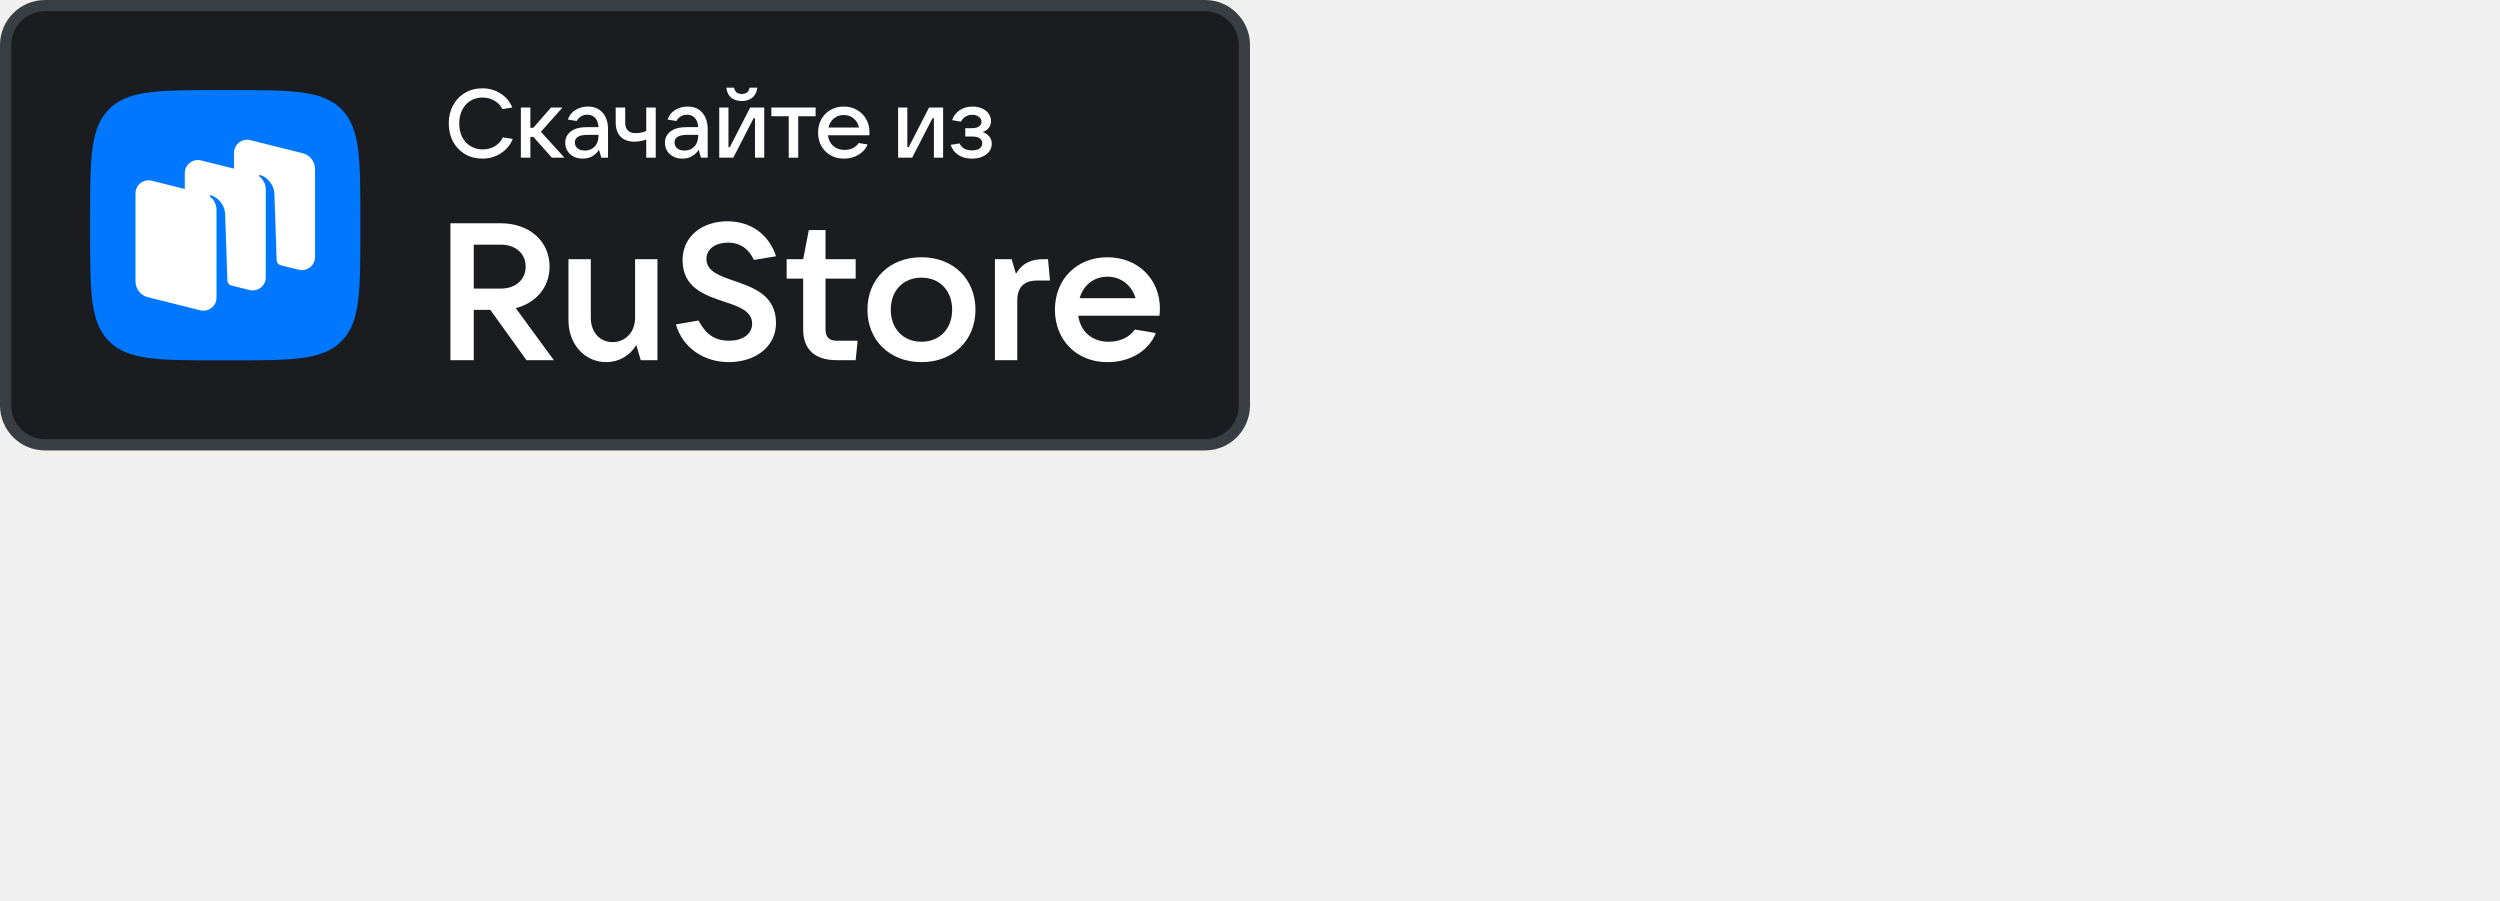
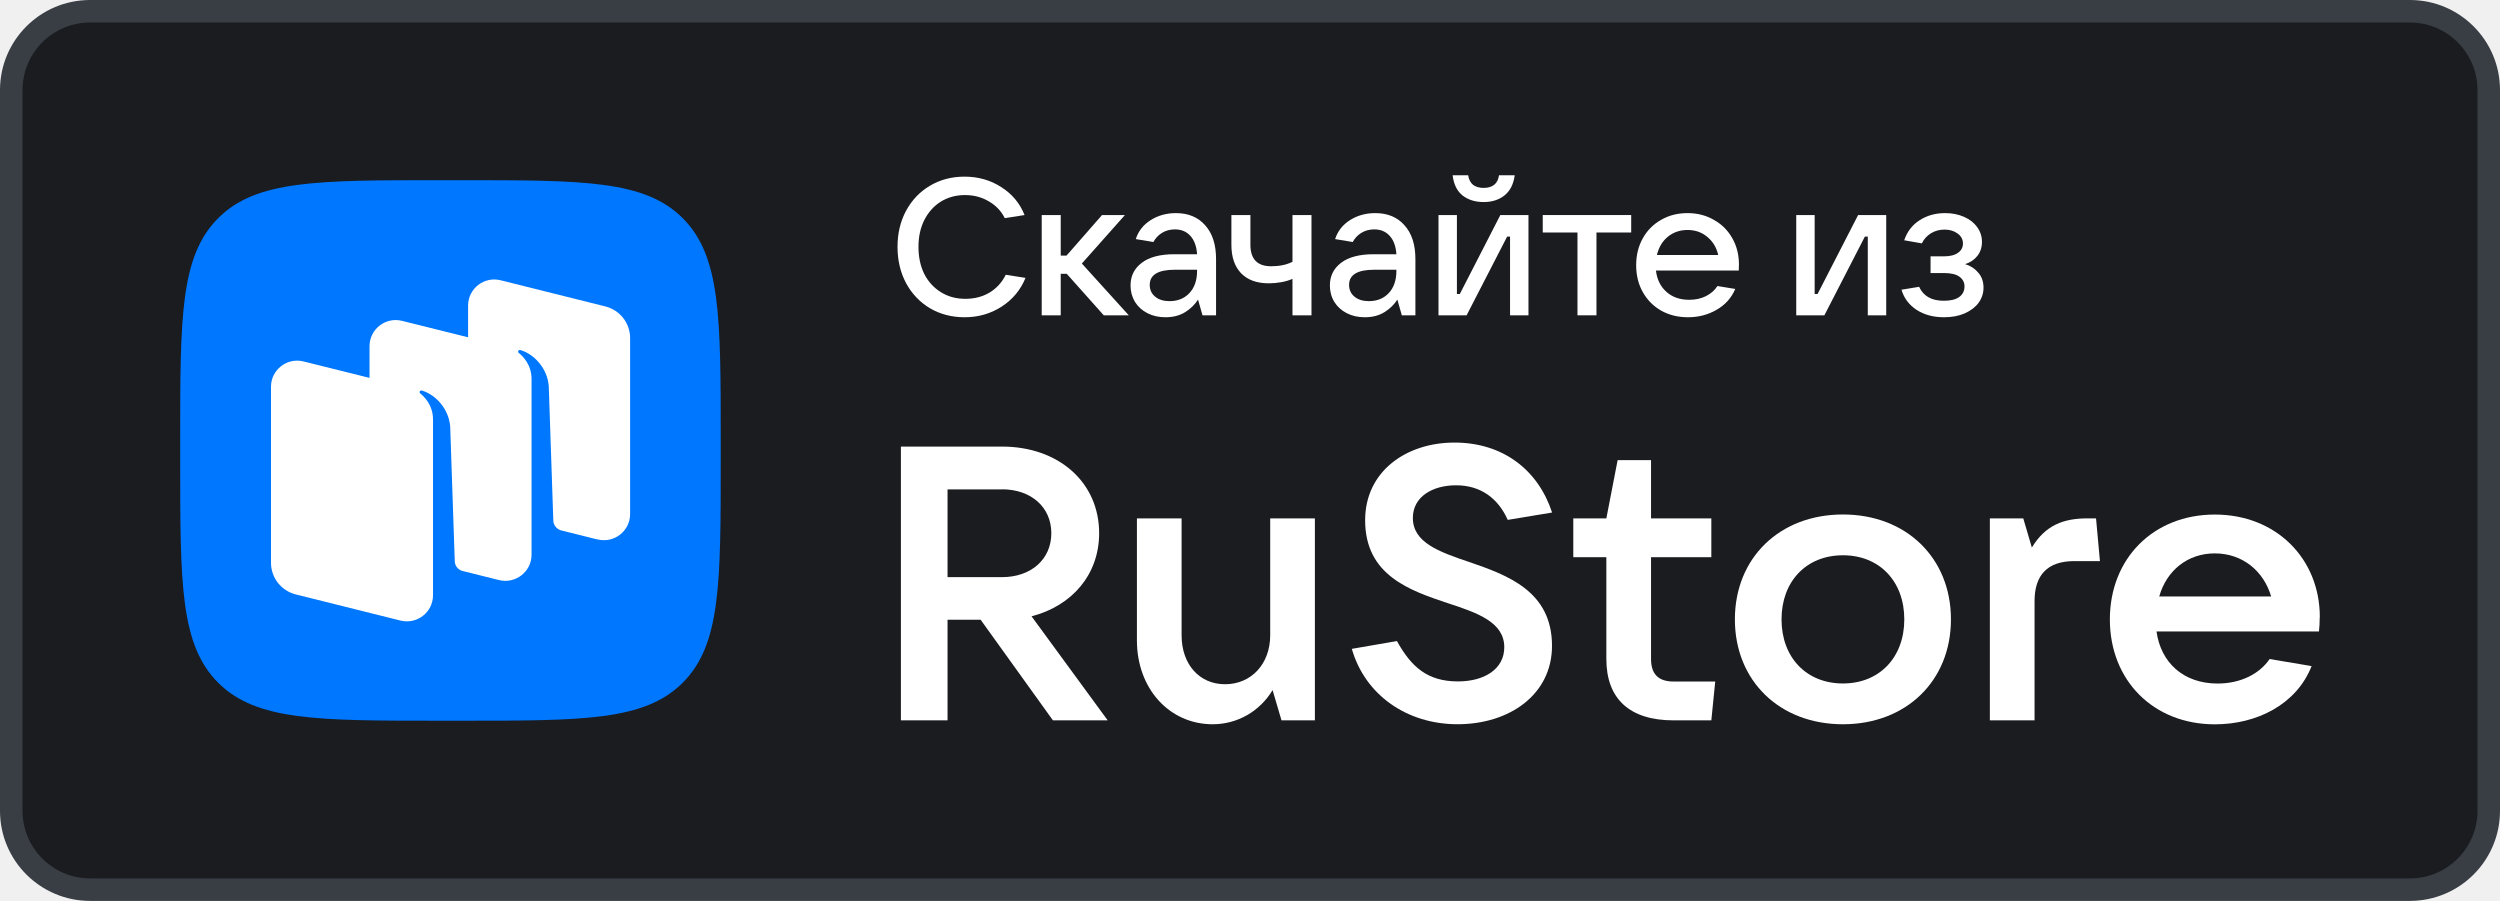
- <svg xmlns="http://www.w3.org/2000/svg" width="222px" height="80px" viewBox="0 0 222 80" version="1.1">
+ <svg xmlns="http://www.w3.org/2000/svg" width="111" height="40" viewBox="0 0 111 40" fill="none">
  <g clip-path="url(#clip0_9015_8085)">
    <rect x="0.5" y="0.5" width="110" height="39" rx="3.5" fill="#1A1C20" stroke="#393E45" />
    <path d="M45.798 27.365C47.608 26.898 48.802 25.501 48.802 23.675C48.802 21.416 47.006 19.828 44.487 19.828H40V31.984H42.071V27.515H43.539L46.75 31.984H49.182L45.798 27.361V27.365ZM44.487 21.725C45.783 21.725 46.679 22.52 46.679 23.675C46.679 24.831 45.783 25.625 44.487 25.625H42.071V21.729H44.487V21.725Z" fill="white" />
    <path d="M53.845 32.157C54.933 32.157 55.934 31.588 56.503 30.64L56.898 31.983H58.381V23.016H56.397V28.207C56.397 29.484 55.55 30.38 54.394 30.38C53.239 30.38 52.463 29.484 52.463 28.207V23.016H50.479V28.43C50.479 30.587 51.928 32.157 53.845 32.157Z" fill="white" />
    <path d="M64.715 32.156C67.012 32.156 68.909 30.846 68.909 28.674C68.909 26.242 66.925 25.534 65.216 24.947C63.887 24.499 62.731 24.085 62.731 22.997C62.731 22.048 63.612 21.547 64.648 21.547C65.736 21.547 66.511 22.116 66.944 23.083L68.913 22.756C68.292 20.858 66.722 19.65 64.58 19.65C62.438 19.65 60.612 20.926 60.612 23.098C60.612 25.549 62.596 26.219 64.305 26.788C65.615 27.217 66.79 27.631 66.79 28.738C66.79 29.706 65.909 30.255 64.734 30.255C63.386 30.255 62.664 29.619 62.024 28.463L60.021 28.809C60.608 30.861 62.472 32.156 64.715 32.156Z" fill="white" />
    <path d="M74.308 30.26C73.634 30.26 73.306 29.932 73.306 29.258V24.741H75.983V23.016H73.306V20.43H71.823L71.322 23.016H69.854V24.741H71.322V29.258C71.322 31.016 72.339 31.984 74.308 31.984H75.983L76.156 30.26H74.308Z" fill="white" />
    <path d="M81.826 32.157C84.638 32.157 86.622 30.226 86.622 27.5C86.622 24.774 84.638 22.843 81.826 22.843C79.013 22.843 77.029 24.774 77.029 27.5C77.029 30.226 79.013 32.157 81.826 32.157ZM81.826 30.346C80.203 30.346 79.1 29.19 79.1 27.5C79.1 25.81 80.203 24.654 81.826 24.654C83.448 24.654 84.551 25.81 84.551 27.5C84.551 29.19 83.448 30.346 81.826 30.346Z" fill="white" />
    <path d="M90.334 31.983V26.69C90.334 25.553 90.888 24.913 92.096 24.913H93.237L93.064 23.016H92.683C91.629 23.016 90.82 23.31 90.214 24.311L89.833 23.016H88.35V31.983H90.334Z" fill="white" />
    <path d="M103 27.398C103 24.811 101.069 22.846 98.339 22.846C95.61 22.846 93.678 24.796 93.678 27.503C93.678 30.21 95.61 32.16 98.339 32.16C100.203 32.16 101.965 31.279 102.635 29.574L100.771 29.261C100.338 29.901 99.51 30.349 98.46 30.349C96.943 30.349 95.941 29.419 95.749 28.038H102.962C102.981 27.849 102.996 27.642 102.996 27.398M98.335 24.57C99.578 24.57 100.512 25.365 100.839 26.483H95.87C96.197 25.327 97.131 24.57 98.339 24.57" fill="white" />
    <path d="M9.688 30.314C11.376 32 14.09 32 19.521 32H20.479C25.91 32 28.624 32 30.312 30.314C32 28.628 32 25.912 32 20.48V19.52C32 14.088 32 11.372 30.312 9.686C28.624 8 25.906 8 20.479 8H19.521C14.09 8 11.372 8 9.688 9.686C8 11.376 8 14.092 8 19.52V20.48C8 25.912 8 28.628 9.688 30.314Z" fill="#0077FF" />
    <path fill-rule="evenodd" clip-rule="evenodd" d="M26.528 23.953L24.908 23.548C24.713 23.492 24.575 23.316 24.567 23.114L24.365 17.145C24.305 16.355 23.721 15.726 23.107 15.542C23.073 15.531 23.036 15.542 23.017 15.576C22.995 15.606 23.006 15.647 23.032 15.669C23.182 15.785 23.601 16.168 23.601 16.827V24.631C23.601 25.384 22.886 25.938 22.153 25.755L20.506 25.343C20.322 25.279 20.195 25.11 20.191 24.912L19.989 18.944C19.929 18.153 19.346 17.524 18.732 17.34C18.698 17.329 18.661 17.34 18.642 17.374C18.619 17.404 18.631 17.445 18.657 17.468C18.806 17.584 19.226 17.966 19.226 18.625V25.129V26.429C19.226 27.182 18.515 27.737 17.781 27.553L13.132 26.392C12.485 26.231 12.032 25.65 12.032 24.987V17.172C12.032 16.419 12.743 15.864 13.476 16.048L16.407 16.778V15.37C16.407 14.617 17.118 14.062 17.852 14.246L20.783 14.976V13.568C20.783 12.815 21.494 12.26 22.228 12.444L26.876 13.605C27.524 13.766 27.977 14.347 27.977 15.01V22.825C27.977 23.578 27.266 24.133 26.532 23.949" fill="white" />
    <path d="M42.829 14.086C42.261 14.086 41.75 13.954 41.297 13.69C40.843 13.42 40.487 13.047 40.229 12.571C39.976 12.094 39.85 11.557 39.85 10.96C39.85 10.364 39.976 9.83 40.229 9.359C40.487 8.882 40.84 8.512 41.288 8.248C41.741 7.978 42.252 7.843 42.821 7.843C43.435 7.843 43.98 7.998 44.457 8.308C44.939 8.613 45.283 9.026 45.49 9.548L44.612 9.686C44.451 9.365 44.213 9.115 43.897 8.937C43.587 8.753 43.237 8.661 42.846 8.661C42.445 8.661 42.086 8.759 41.77 8.954C41.46 9.149 41.216 9.422 41.038 9.772C40.866 10.117 40.78 10.513 40.78 10.96C40.78 11.414 40.866 11.816 41.038 12.166C41.216 12.51 41.463 12.78 41.779 12.975C42.094 13.171 42.456 13.268 42.864 13.268C43.266 13.268 43.621 13.176 43.931 12.993C44.247 12.803 44.488 12.539 44.655 12.2L45.533 12.338C45.315 12.872 44.962 13.297 44.474 13.613C43.986 13.928 43.438 14.086 42.829 14.086Z" fill="white" />
    <path d="M50.118 14H49.007L47.363 12.157H47.096V14H46.252V9.548H47.096V11.348H47.354L48.93 9.548H49.946L48.034 11.701L50.118 14Z" fill="white" />
    <path d="M52.211 9.462C52.762 9.462 53.195 9.643 53.511 10.005C53.833 10.361 53.993 10.86 53.993 11.503V14H53.391L53.193 13.303C53.049 13.526 52.857 13.713 52.616 13.862C52.375 14.011 52.085 14.086 51.746 14.086C51.447 14.086 51.181 14.026 50.945 13.905C50.71 13.785 50.526 13.618 50.394 13.406C50.262 13.188 50.196 12.944 50.196 12.674C50.196 12.255 50.363 11.919 50.696 11.667C51.028 11.414 51.511 11.288 52.142 11.288H53.15C53.127 10.938 53.029 10.668 52.857 10.478C52.684 10.283 52.455 10.185 52.168 10.185C51.95 10.185 51.758 10.237 51.591 10.341C51.425 10.444 51.298 10.579 51.212 10.745L50.429 10.616C50.543 10.26 50.764 9.979 51.092 9.772C51.419 9.566 51.792 9.462 52.211 9.462ZM51.927 13.371C52.288 13.371 52.581 13.254 52.805 13.018C53.035 12.777 53.15 12.447 53.15 12.028V11.976H52.168C51.422 11.976 51.048 12.2 51.048 12.648C51.048 12.866 51.129 13.041 51.29 13.173C51.45 13.305 51.663 13.371 51.927 13.371Z" fill="white" />
    <path d="M57.386 12.381C57.248 12.444 57.085 12.493 56.895 12.528C56.706 12.562 56.519 12.579 56.336 12.579C55.802 12.579 55.392 12.43 55.104 12.132C54.817 11.833 54.674 11.411 54.674 10.866V9.548H55.518V10.866C55.518 11.503 55.825 11.822 56.439 11.822C56.812 11.822 57.128 11.755 57.386 11.623V9.548H58.23V14H57.386V12.381Z" fill="white" />
    <path d="M61.061 9.462C61.612 9.462 62.046 9.643 62.361 10.005C62.683 10.361 62.844 10.86 62.844 11.503V14H62.241L62.043 13.303C61.899 13.526 61.707 13.713 61.466 13.862C61.225 14.011 60.935 14.086 60.596 14.086C60.298 14.086 60.031 14.026 59.796 13.905C59.56 13.785 59.377 13.618 59.245 13.406C59.112 13.188 59.047 12.944 59.047 12.674C59.047 12.255 59.213 11.919 59.546 11.667C59.879 11.414 60.361 11.288 60.992 11.288H62C61.977 10.938 61.879 10.668 61.707 10.478C61.535 10.283 61.305 10.185 61.018 10.185C60.8 10.185 60.608 10.237 60.441 10.341C60.275 10.444 60.149 10.579 60.062 10.745L59.279 10.616C59.394 10.26 59.615 9.979 59.942 9.772C60.269 9.566 60.642 9.462 61.061 9.462ZM60.777 13.371C61.139 13.371 61.432 13.254 61.656 13.018C61.885 12.777 62 12.447 62 12.028V11.976H61.018C60.272 11.976 59.899 12.2 59.899 12.648C59.899 12.866 59.979 13.041 60.14 13.173C60.301 13.305 60.513 13.371 60.777 13.371Z" fill="white" />
    <path d="M65.117 14H63.869V9.548H64.687V13.053H64.816L66.615 9.548H67.864V14H67.046V10.504H66.917L65.117 14ZM65.875 8.971C65.502 8.971 65.189 8.874 64.936 8.679C64.69 8.478 64.543 8.179 64.497 7.783H65.186C65.215 7.967 65.287 8.108 65.401 8.205C65.522 8.297 65.68 8.343 65.875 8.343C66.07 8.343 66.225 8.297 66.34 8.205C66.46 8.108 66.532 7.967 66.555 7.783H67.253C67.201 8.179 67.049 8.478 66.796 8.679C66.549 8.874 66.242 8.971 65.875 8.971Z" fill="white" />
    <path d="M70.883 14H70.04V10.323H68.498V9.548H72.425V10.323H70.883V14Z" fill="white" />
    <path d="M77.209 11.744C77.209 11.859 77.207 11.948 77.201 12.011H73.524C73.57 12.407 73.725 12.723 73.989 12.958C74.253 13.194 74.589 13.311 74.996 13.311C75.278 13.311 75.527 13.257 75.746 13.148C75.969 13.033 76.139 12.883 76.254 12.7L77.046 12.829C76.874 13.231 76.595 13.541 76.21 13.759C75.832 13.977 75.41 14.086 74.945 14.086C74.503 14.086 74.107 13.989 73.757 13.793C73.406 13.592 73.134 13.317 72.939 12.967C72.743 12.617 72.646 12.22 72.646 11.778C72.646 11.331 72.743 10.932 72.939 10.582C73.134 10.232 73.403 9.959 73.748 9.764C74.092 9.563 74.486 9.462 74.927 9.462C75.364 9.462 75.754 9.563 76.099 9.764C76.449 9.959 76.721 10.232 76.917 10.582C77.112 10.926 77.209 11.313 77.209 11.744ZM74.927 10.211C74.589 10.211 74.296 10.312 74.049 10.513C73.808 10.714 73.647 10.983 73.567 11.322H76.288C76.213 10.989 76.053 10.722 75.806 10.521C75.565 10.315 75.272 10.211 74.927 10.211Z" fill="white" />
    <path d="M81.002 14H79.753V9.548H80.571V13.053H80.7L82.5 9.548H83.748V14H82.93V10.504H82.801L81.002 14Z" fill="white" />
    <path d="M87.25 11.727C87.485 11.796 87.68 11.922 87.835 12.106C87.99 12.284 88.068 12.505 88.068 12.769C88.068 13.015 87.996 13.239 87.853 13.44C87.709 13.636 87.503 13.793 87.233 13.914C86.969 14.029 86.662 14.086 86.311 14.086C85.841 14.086 85.436 13.977 85.097 13.759C84.759 13.535 84.535 13.237 84.426 12.863L85.209 12.734C85.399 13.148 85.763 13.354 86.303 13.354C86.601 13.354 86.828 13.3 86.983 13.191C87.144 13.076 87.224 12.918 87.224 12.717C87.224 12.539 87.15 12.396 87 12.287C86.857 12.178 86.624 12.123 86.303 12.123H85.717V11.382H86.303C86.578 11.382 86.788 11.331 86.931 11.227C87.081 11.124 87.155 10.986 87.155 10.814C87.155 10.63 87.075 10.481 86.914 10.366C86.759 10.252 86.567 10.194 86.337 10.194C86.113 10.194 85.912 10.249 85.734 10.358C85.557 10.467 85.422 10.616 85.33 10.806L84.546 10.668C84.678 10.283 84.905 9.988 85.227 9.781C85.554 9.568 85.933 9.462 86.363 9.462C86.673 9.462 86.951 9.517 87.198 9.626C87.451 9.735 87.646 9.887 87.784 10.082C87.927 10.277 87.999 10.495 87.999 10.737C87.999 10.983 87.93 11.193 87.792 11.365C87.655 11.537 87.474 11.658 87.25 11.727Z" fill="white" />
  </g>
  <defs>
    <clipPath id="clip0_9015_8085">
      <rect width="111" height="40" fill="white" />
    </clipPath>
  </defs>
</svg>
